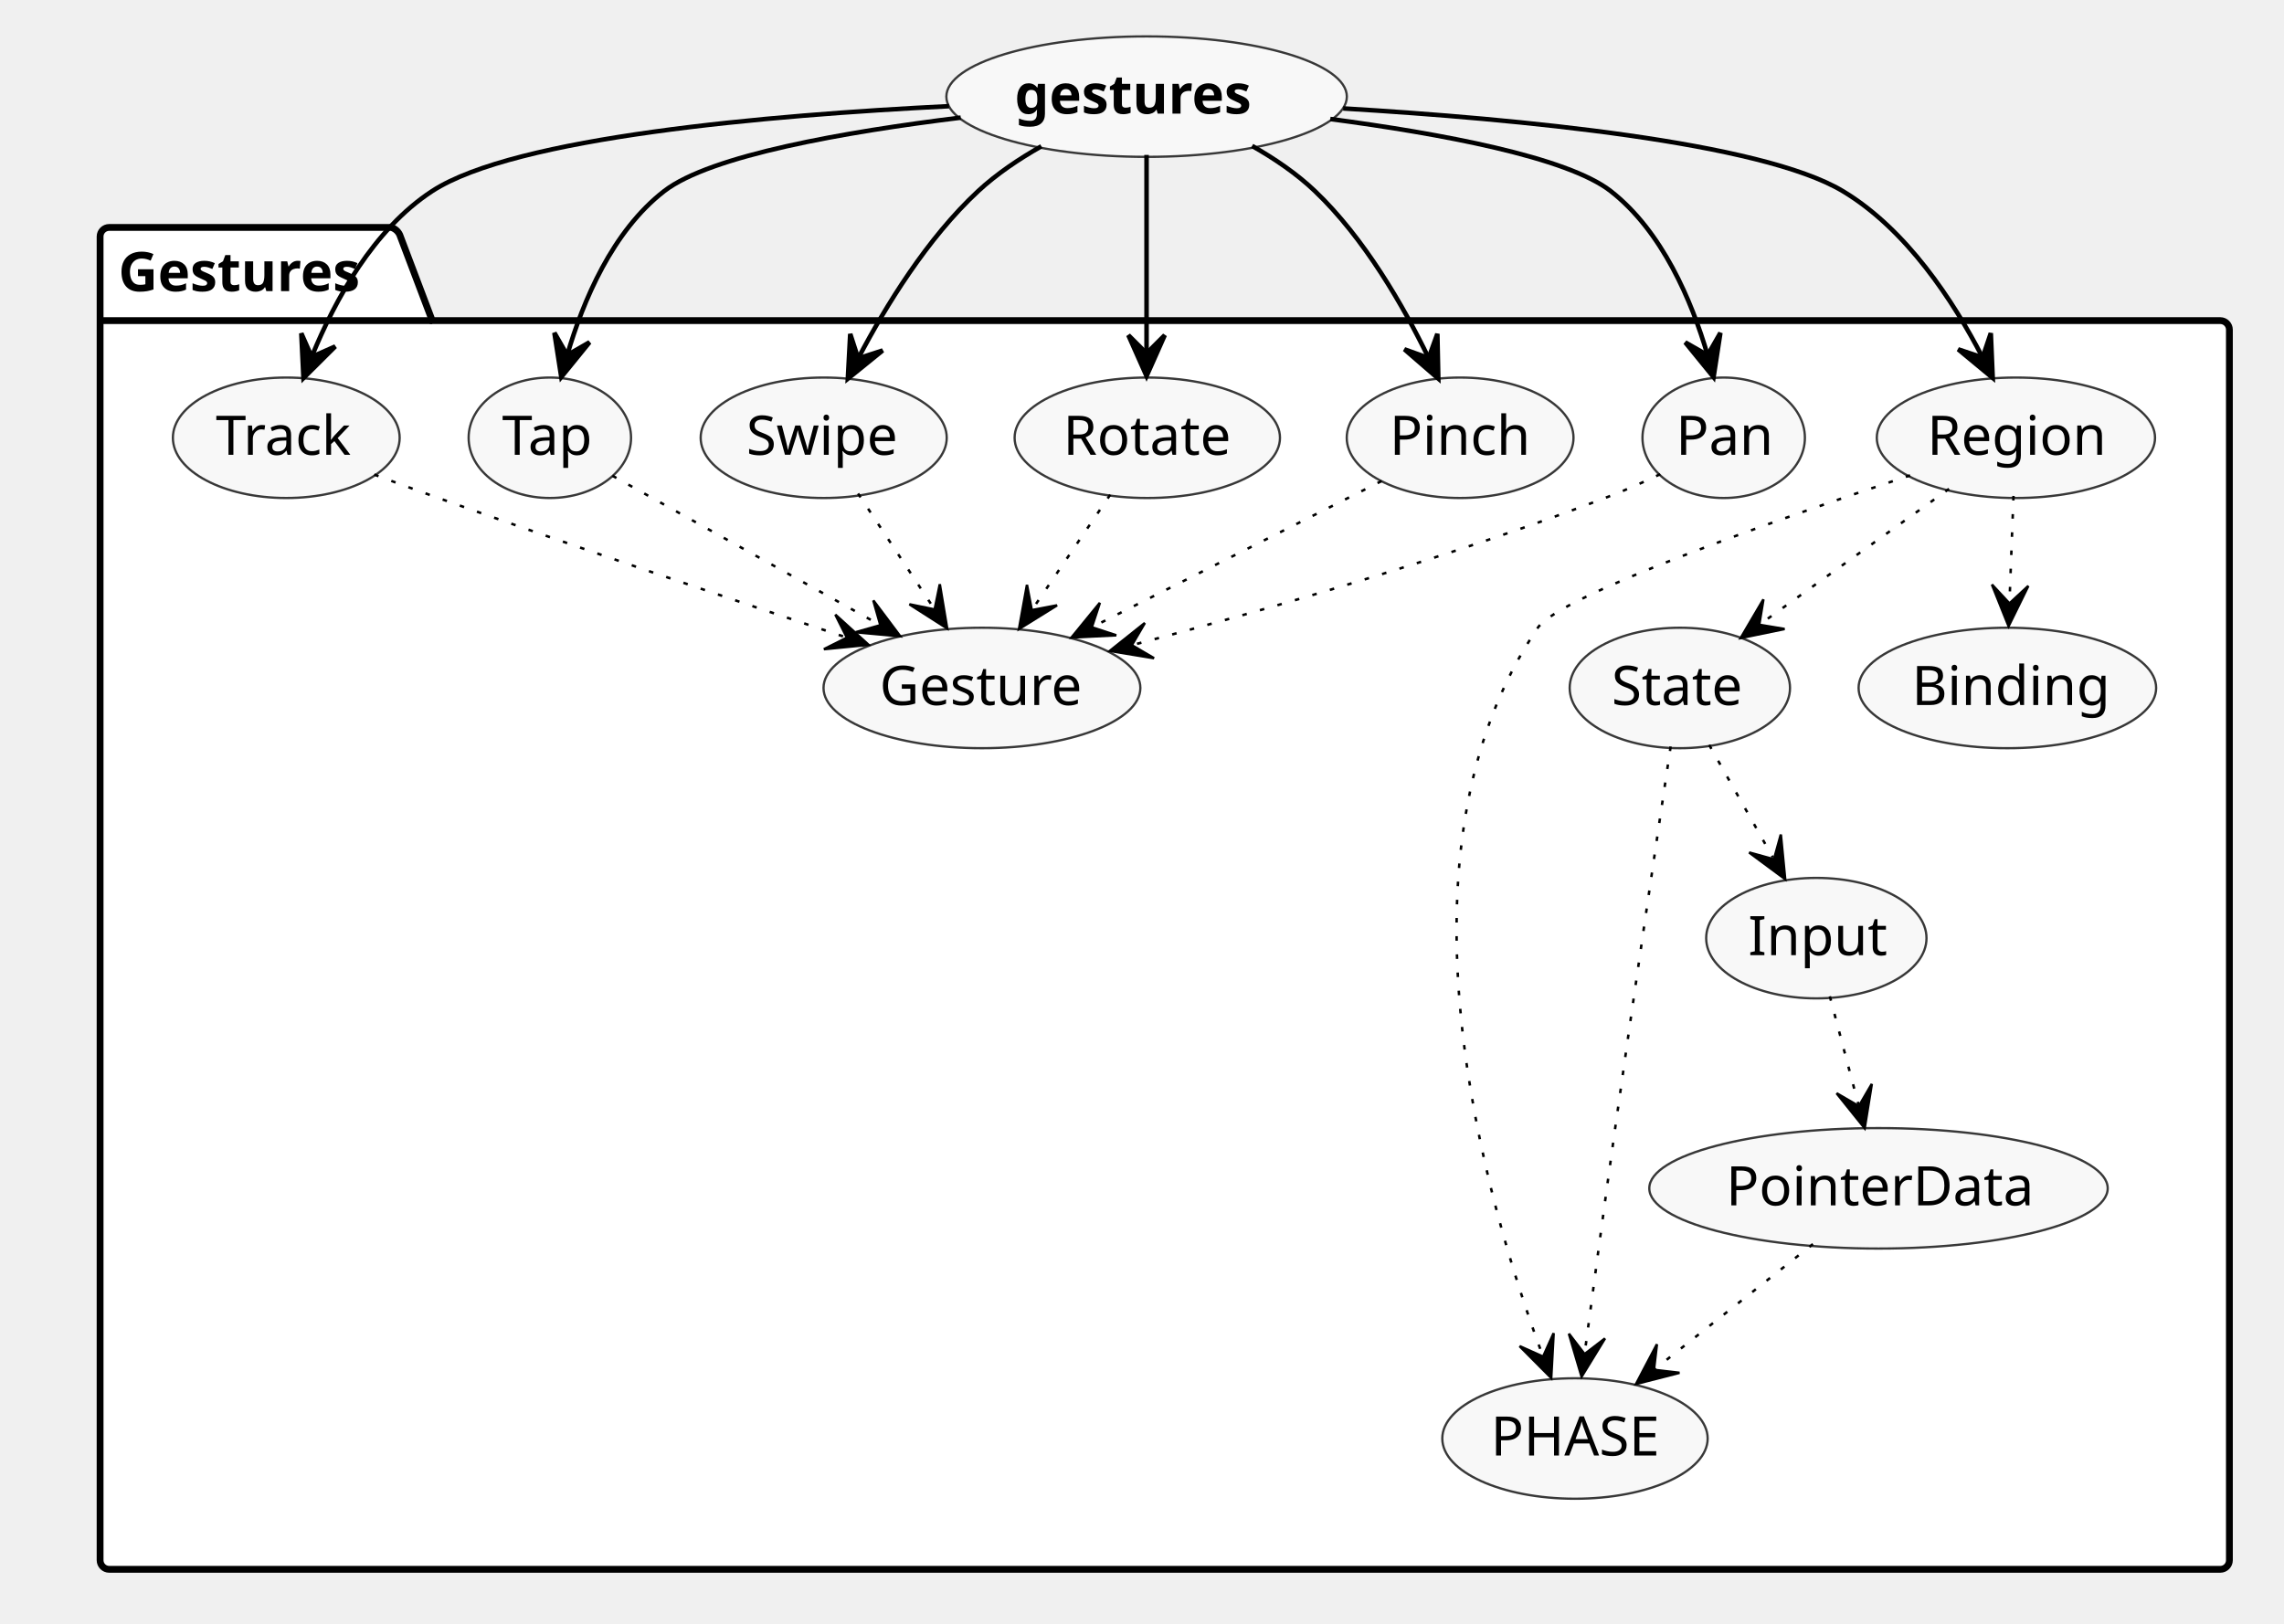
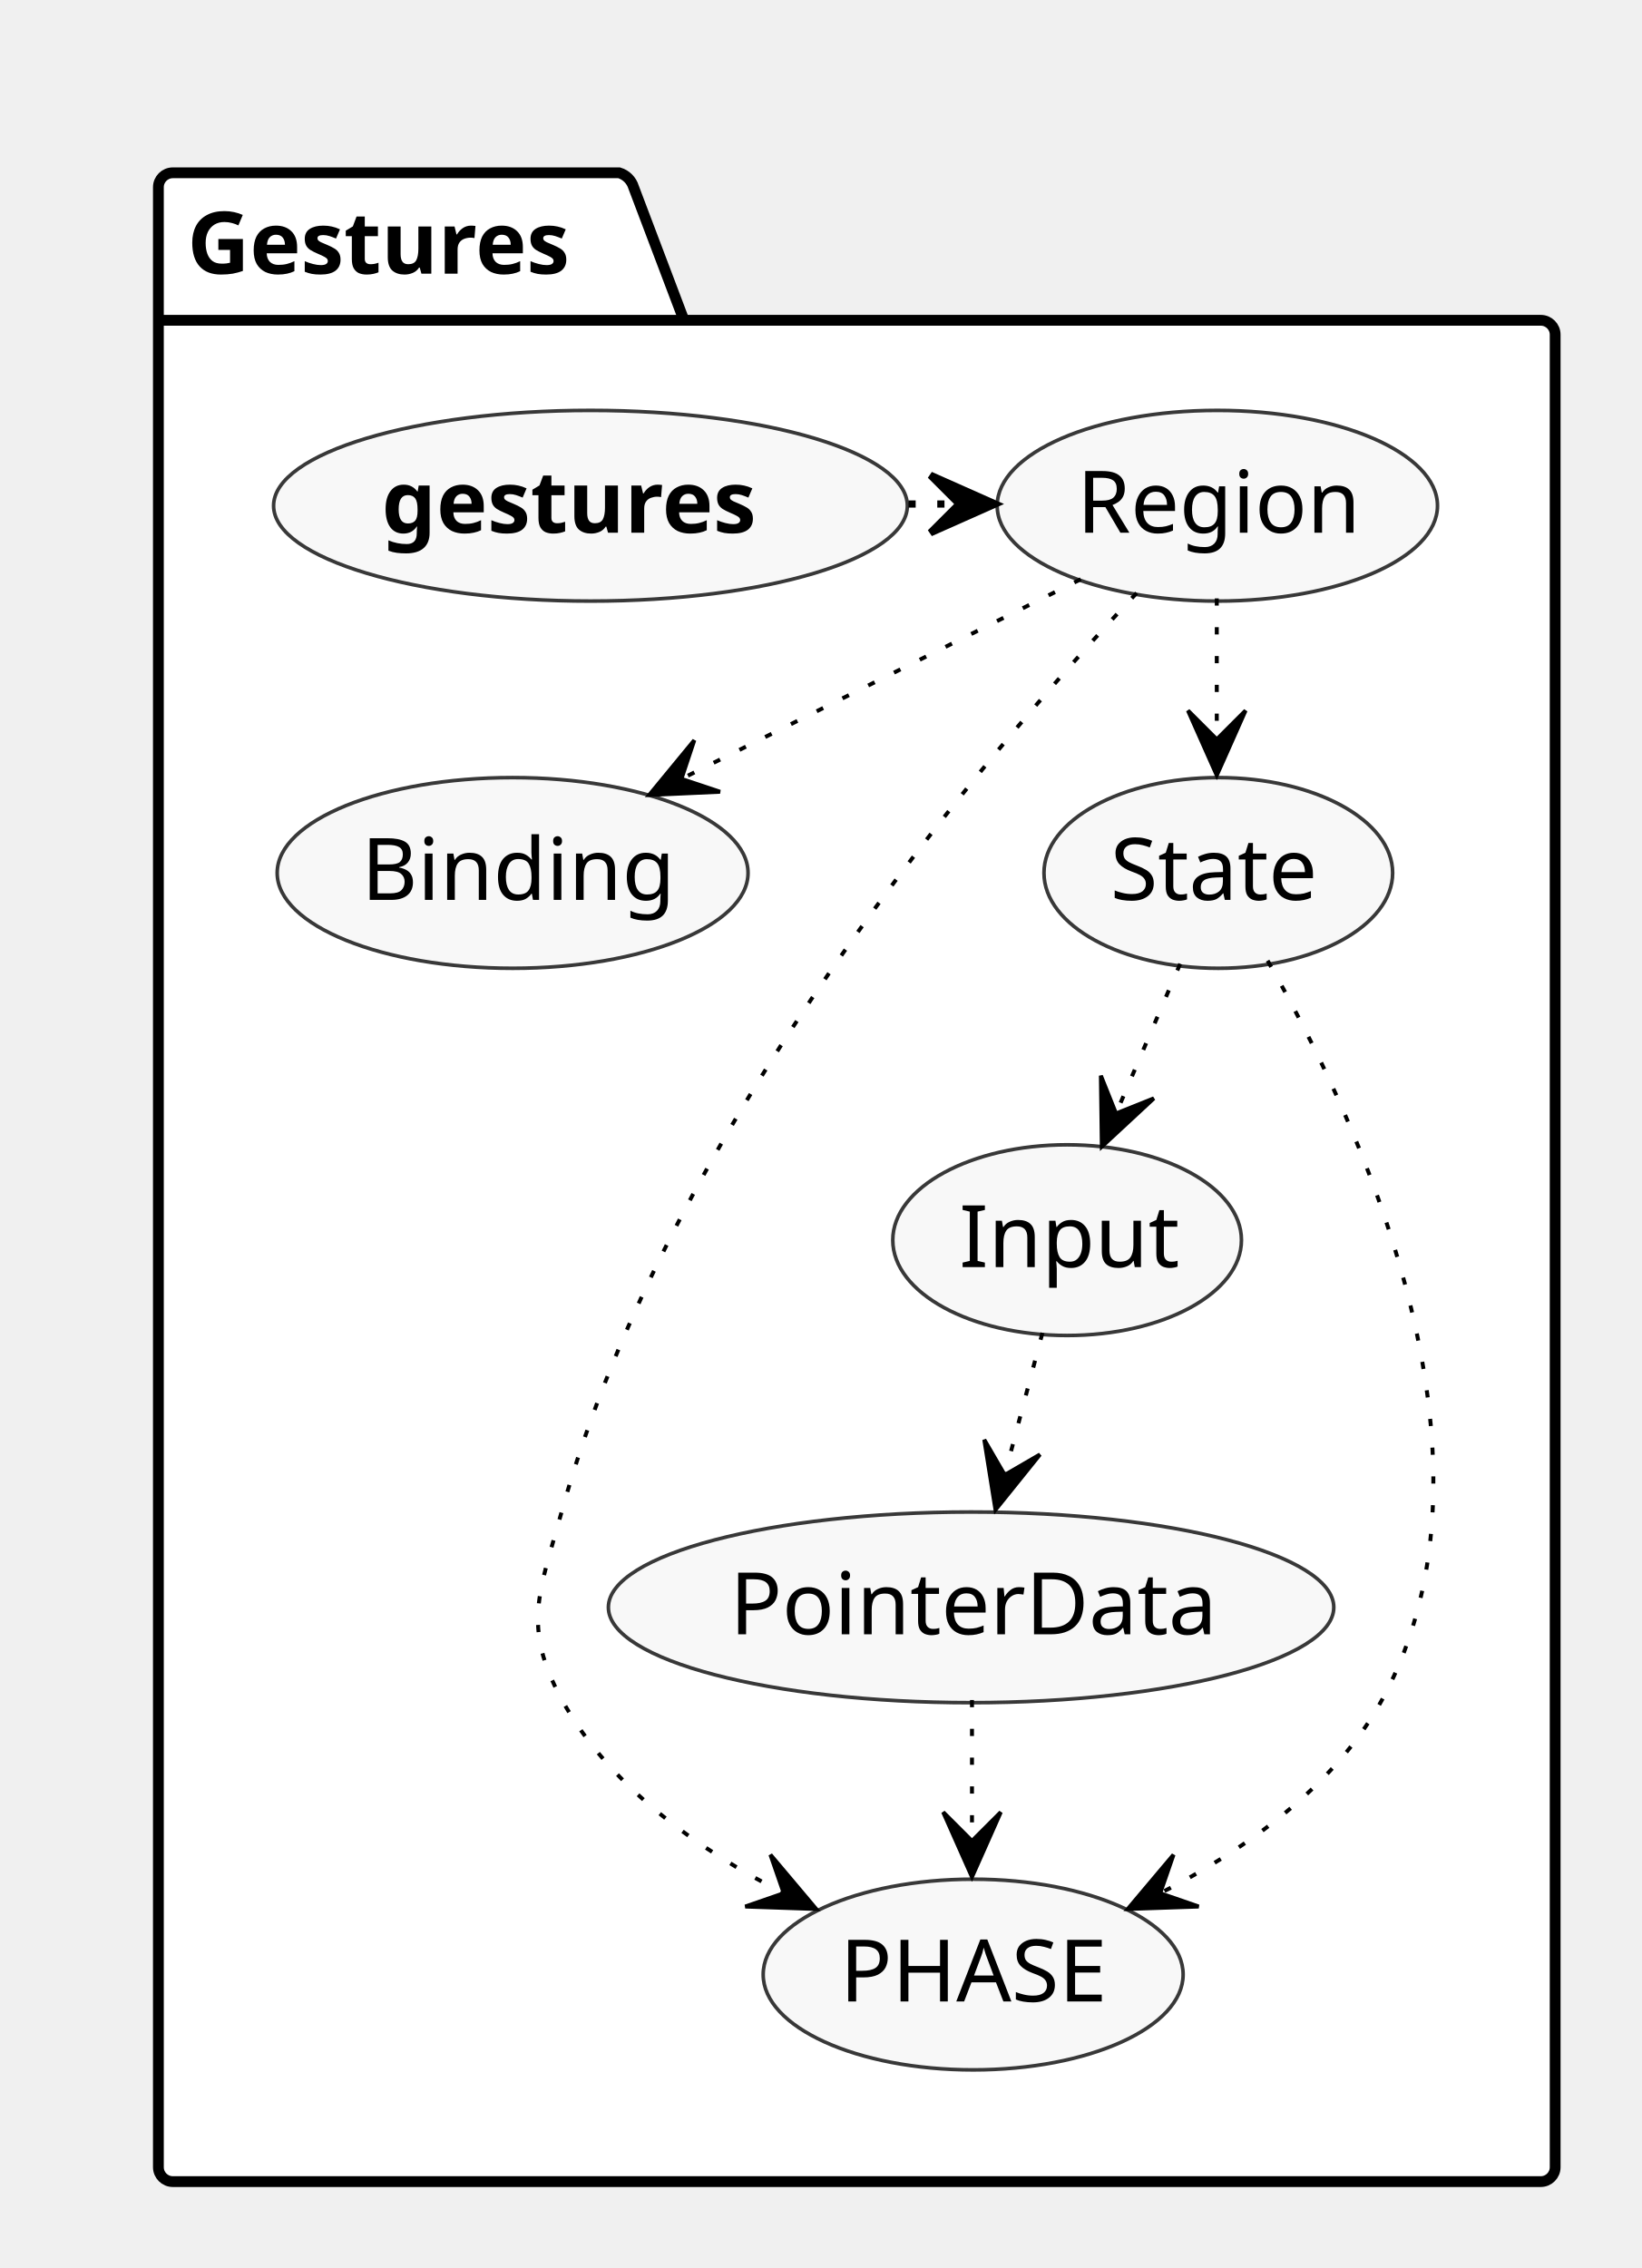
- <svg xmlns="http://www.w3.org/2000/svg" contentScriptType="application/ecmascript" contentStyleType="text/css" height="357px" preserveAspectRatio="none" style="width:502px;height:357px;" version="1.1" viewBox="0 0 502 357" width="502px" zoomAndPan="magnify">
+ <svg xmlns="http://www.w3.org/2000/svg" contentScriptType="application/ecmascript" contentStyleType="text/css" height="315px" preserveAspectRatio="none" style="width:228px;height:315px;" version="1.1" viewBox="0 0 228 315" width="228px" zoomAndPan="magnify">
  <defs />
  <g>
-     <path d="M24,50 L86,50 A3,3 0 0 1 88,52 L95,70.484 L488,70.484 A2,2 0 0 1 490,72.484 L490,343 A2,2 0 0 1 488,345 L24,345 A2,2 0 0 1 22,343 L22,52 A2,2 0 0 1 24,50 " fill="#FFFFFF" style="stroke: #000000; stroke-width: 1.5;" />
-     <line style="stroke: #000000; stroke-width: 1.5;" x1="22" x2="95" y1="70.484" y2="70.484" />
-     <text fill="#000000" font-family="Tahoma, sans-serif" font-size="12" font-weight="bold" lengthAdjust="spacingAndGlyphs" textLength="60" x="26" y="64.006">Gestures</text>
-     <ellipse cx="441.199" cy="151.242" fill="#F8F8F8" rx="32.699" ry="13.242" style="stroke: #383838; stroke-width: 0.5;" />
-     <text fill="#000000" font-family="Tahoma, sans-serif" font-size="12" lengthAdjust="spacingAndGlyphs" textLength="42" x="420.199" y="154.984">Binding</text>
-     <ellipse cx="215.82" cy="151.242" fill="#F8F8F8" rx="34.82" ry="13.242" style="stroke: #383838; stroke-width: 0.5;" />
-     <text fill="#000000" font-family="Tahoma, sans-serif" font-size="12" lengthAdjust="spacingAndGlyphs" textLength="45" x="193.32" y="154.984">Gesture</text>
-     <ellipse cx="399.213" cy="206.242" fill="#F8F8F8" rx="24.213" ry="13.242" style="stroke: #383838; stroke-width: 0.5;" />
-     <text fill="#000000" font-family="Tahoma, sans-serif" font-size="12" lengthAdjust="spacingAndGlyphs" textLength="30" x="384.213" y="209.984">Input</text>
-     <ellipse cx="378.849" cy="96.242" fill="#F8F8F8" rx="17.849" ry="13.242" style="stroke: #383838; stroke-width: 0.5;" />
-     <text fill="#000000" font-family="Tahoma, sans-serif" font-size="12" lengthAdjust="spacingAndGlyphs" textLength="21" x="368.349" y="99.984">Pan</text>
-     <ellipse cx="346.163" cy="316.242" fill="#F8F8F8" rx="29.163" ry="13.242" style="stroke: #383838; stroke-width: 0.5;" />
-     <text fill="#000000" font-family="Tahoma, sans-serif" font-size="12" lengthAdjust="spacingAndGlyphs" textLength="37" x="327.663" y="319.984">PHASE</text>
-     <ellipse cx="320.92" cy="96.242" fill="#F8F8F8" rx="24.92" ry="13.242" style="stroke: #383838; stroke-width: 0.5;" />
-     <text fill="#000000" font-family="Tahoma, sans-serif" font-size="12" lengthAdjust="spacingAndGlyphs" textLength="31" x="305.42" y="99.984">Pinch</text>
-     <ellipse cx="412.876" cy="261.242" fill="#F8F8F8" rx="50.376" ry="13.242" style="stroke: #383838; stroke-width: 0.5;" />
-     <text fill="#000000" font-family="Tahoma, sans-serif" font-size="12" lengthAdjust="spacingAndGlyphs" textLength="67" x="379.376" y="264.984">PointerData</text>
-     <ellipse cx="443.077" cy="96.242" fill="#F8F8F8" rx="30.577" ry="13.242" style="stroke: #383838; stroke-width: 0.5;" />
-     <text fill="#000000" font-family="Tahoma, sans-serif" font-size="12" lengthAdjust="spacingAndGlyphs" textLength="39" x="423.577" y="99.984">Region</text>
-     <ellipse cx="252.163" cy="96.242" fill="#F8F8F8" rx="29.163" ry="13.242" style="stroke: #383838; stroke-width: 0.5;" />
-     <text fill="#000000" font-family="Tahoma, sans-serif" font-size="12" lengthAdjust="spacingAndGlyphs" textLength="37" x="233.663" y="99.984">Rotate</text>
-     <ellipse cx="369.213" cy="151.242" fill="#F8F8F8" rx="24.213" ry="13.242" style="stroke: #383838; stroke-width: 0.5;" />
-     <text fill="#000000" font-family="Tahoma, sans-serif" font-size="12" lengthAdjust="spacingAndGlyphs" textLength="30" x="354.213" y="154.984">State</text>
-     <ellipse cx="181.042" cy="96.242" fill="#F8F8F8" rx="27.042" ry="13.242" style="stroke: #383838; stroke-width: 0.5;" />
-     <text fill="#000000" font-family="Tahoma, sans-serif" font-size="12" lengthAdjust="spacingAndGlyphs" textLength="34" x="164.042" y="99.984">Swipe</text>
-     <ellipse cx="120.849" cy="96.242" fill="#F8F8F8" rx="17.849" ry="13.242" style="stroke: #383838; stroke-width: 0.5;" />
-     <text fill="#000000" font-family="Tahoma, sans-serif" font-size="12" lengthAdjust="spacingAndGlyphs" textLength="21" x="110.349" y="99.984">Tap</text>
-     <ellipse cx="62.92" cy="96.242" fill="#F8F8F8" rx="24.92" ry="13.242" style="stroke: #383838; stroke-width: 0.5;" />
-     <text fill="#000000" font-family="Tahoma, sans-serif" font-size="12" lengthAdjust="spacingAndGlyphs" textLength="31" x="47.42" y="99.984">Track</text>
-     <ellipse cx="252.012" cy="21.242" fill="#F8F8F8" rx="44.012" ry="13.242" style="stroke: #383838; stroke-width: 0.5;" />
-     <text fill="#000000" font-family="Tahoma, sans-serif" font-size="12" font-weight="bold" lengthAdjust="spacingAndGlyphs" textLength="58" x="223.012" y="24.984">gestures</text>
-     <path d="M292.381,26.163 C316.551,29.362 344.391,34.514 354,42 C365.376,50.863 371.819,66.16 375.304,78.049 " fill="none" id="&lt;b&gt;gestures&lt;/b&gt;-Pan" style="stroke: #000000; stroke-width: 1.0;" />
-     <polygon fill="#000000" points="376.622,82.907,378.125,73.173,375.312,78.082,370.404,75.269,376.622,82.907" style="stroke: #000000; stroke-width: 1.0;" />
-     <path d="M275.196,32.079 C280.091,34.852 284.984,38.17 289,42 C299.891,52.384 308.44,67.261 313.952,78.612 " fill="none" id="&lt;b&gt;gestures&lt;/b&gt;-Pinch" style="stroke: #000000; stroke-width: 1.0;" />
-     <polygon fill="#000000" points="316.126,83.237,315.918,73.39,313.999,78.712,308.678,76.793,316.126,83.237" style="stroke: #000000; stroke-width: 1.0;" />
-     <path d="M295.221,23.836 C333.839,26.157 387.014,31.234 405,42 C419.065,50.419 429.375,66.267 435.679,78.449 " fill="none" id="&lt;b&gt;gestures&lt;/b&gt;-Region" style="stroke: #000000; stroke-width: 1.0;" />
-     <polygon fill="#000000" points="437.977,83.08,437.559,73.24,435.754,78.601,430.393,76.797,437.977,83.08" style="stroke: #000000; stroke-width: 1.0;" />
-     <path d="M252,34.054 C252,45.924 252,64.176 252,77.613 " fill="none" id="&lt;b&gt;gestures&lt;/b&gt;-Rotate" style="stroke: #000000; stroke-width: 1.0;" />
-     <polygon fill="#000000" points="252,82.684,256,73.684,252,77.684,248,73.684,252,82.684" style="stroke: #000000; stroke-width: 1.0;" />
-     <path d="M228.88,32.16 C223.982,34.929 219.068,38.225 215,42 C203.781,52.41 194.664,67.285 188.706,78.628 " fill="none" id="&lt;b&gt;gestures&lt;/b&gt;-Swipe" style="stroke: #000000; stroke-width: 1.0;" />
-     <polygon fill="#000000" points="186.348,83.249,194,77.048,188.619,78.795,186.873,73.414,186.348,83.249" style="stroke: #000000; stroke-width: 1.0;" />
-     <path d="M211.159,25.86 C185.792,28.976 156.148,34.152 146,42 C134.592,50.822 128.153,66.124 124.677,78.025 " fill="none" id="&lt;b&gt;gestures&lt;/b&gt;-Tap" style="stroke: #000000; stroke-width: 1.0;" />
-     <polygon fill="#000000" points="123.363,82.888,129.572,75.243,124.667,78.061,121.849,73.156,123.363,82.888" style="stroke: #000000; stroke-width: 1.0;" />
-     <path d="M208.59,23.342 C168.732,25.313 113.191,30.156 95,42 C82.074,50.416 73.585,66.05 68.619,78.166 " fill="none" id="&lt;b&gt;gestures&lt;/b&gt;-Track" style="stroke: #000000; stroke-width: 1.0;" />
-     <polygon fill="#000000" points="66.704,83.112,73.685,76.164,68.51,78.449,66.225,73.275,66.704,83.112" style="stroke: #000000; stroke-width: 1.0;" />
-     <path d="M402.177,219.027 C404.038,226.074 406.42,235.091 408.476,242.872 " fill="none" id="Input-PointerData" style="stroke: #000000; stroke-width: 0.55; stroke-dasharray: 1.0,3.0;" />
-     <polygon fill="#000000" points="409.836,248.021,411.404,238.298,408.559,243.187,403.67,240.341,409.836,248.021" style="stroke: #000000; stroke-width: 0.55;" />
-     <path d="M364.894,104.251 C361.382,105.922 357.593,107.614 354,109 C318.876,122.549 277.311,134.348 249.043,141.765 " fill="none" id="Pan-Gesture" style="stroke: #000000; stroke-width: 0.55; stroke-dasharray: 1.0,3.0;" />
-     <polygon fill="#000000" points="243.924,143.099,253.642,144.699,248.762,141.838,251.624,136.958,243.924,143.099" style="stroke: #000000; stroke-width: 0.55;" />
-     <path d="M303.661,105.752 C286.371,114.479 259.663,127.96 240.27,137.749 " fill="none" id="Pinch-Gesture" style="stroke: #000000; stroke-width: 0.55; stroke-dasharray: 1.0,3.0;" />
-     <polygon fill="#000000" points="235.507,140.153,245.344,139.667,239.97,137.899,241.738,132.526,235.507,140.153" style="stroke: #000000; stroke-width: 0.55;" />
-     <path d="M398.462,273.5 C388.269,281.563 374.584,292.389 363.747,300.962 " fill="none" id="PointerData-PHASE" style="stroke: #000000; stroke-width: 0.55; stroke-dasharray: 1.0,3.0;" />
-     <polygon fill="#000000" points="359.596,304.245,369.136,301.799,363.518,301.143,364.174,295.524,359.596,304.245" style="stroke: #000000; stroke-width: 0.55;" />
-     <path d="M442.546,109.027 C442.284,115.975 441.95,124.838 441.659,132.542 " fill="none" id="Region-Binding" style="stroke: #000000; stroke-width: 0.55; stroke-dasharray: 1.0,3.0;" />
-     <polygon fill="#000000" points="441.466,137.653,445.803,128.81,441.655,132.657,437.808,128.508,441.466,137.653" style="stroke: #000000; stroke-width: 0.55;" />
-     <path d="M419.819,104.509 C390.393,114.272 342.843,130.91 338,138 C304.239,187.427 326.425,263.98 339.012,297.863 " fill="none" id="Region-PHASE" style="stroke: #000000; stroke-width: 0.55; stroke-dasharray: 1.0,3.0;" />
-     <polygon fill="#000000" points="340.939,302.924,341.474,293.09,339.159,298.252,333.998,295.937,340.939,302.924" style="stroke: #000000; stroke-width: 0.55;" />
-     <path d="M428.38,107.471 C416.422,116.036 399.467,128.179 386.735,137.298 " fill="none" id="Region-State" style="stroke: #000000; stroke-width: 0.55; stroke-dasharray: 1.0,3.0;" />
-     <polygon fill="#000000" points="382.592,140.265,392.238,138.277,386.657,137.354,387.58,131.773,382.592,140.265" style="stroke: #000000; stroke-width: 0.55;" />
-     <path d="M244.01,108.762 C238.977,116.173 232.412,125.838 226.903,133.949 " fill="none" id="Rotate-Gesture" style="stroke: #000000; stroke-width: 0.55; stroke-dasharray: 1.0,3.0;" />
-     <polygon fill="#000000" points="223.967,138.27,232.333,133.074,226.777,134.134,225.716,128.578,223.967,138.27" style="stroke: #000000; stroke-width: 0.55;" />
-     <path d="M375.658,163.762 C379.775,171.036 385.121,180.481 389.658,188.497 " fill="none" id="State-Input" style="stroke: #000000; stroke-width: 0.55; stroke-dasharray: 1.0,3.0;" />
-     <polygon fill="#000000" points="392.361,193.27,391.409,183.467,389.898,188.919,384.447,187.408,392.361,193.27" style="stroke: #000000; stroke-width: 0.55;" />
-     <path d="M367.188,164.117 C364.476,182.32 359.229,217.809 355,248 C352.643,264.828 350.073,284.051 348.285,297.579 " fill="none" id="State-PHASE" style="stroke: #000000; stroke-width: 0.55; stroke-dasharray: 1.0,3.0;" />
-     <polygon fill="#000000" points="347.617,302.646,352.76,294.246,348.271,297.688,344.828,293.2,347.617,302.646" style="stroke: #000000; stroke-width: 0.55;" />
-     <path d="M188.594,108.5 C193.48,115.898 199.901,125.622 205.3,133.797 " fill="none" id="Swipe-Gesture" style="stroke: #000000; stroke-width: 0.55; stroke-dasharray: 1.0,3.0;" />
-     <polygon fill="#000000" points="208.178,138.155,206.559,128.44,205.424,133.982,199.882,132.847,208.178,138.155" style="stroke: #000000; stroke-width: 0.55;" />
-     <path d="M134.611,104.594 C149.935,113.143 175.079,127.17 193.37,137.375 " fill="none" id="Tap-Gesture" style="stroke: #000000; stroke-width: 0.55; stroke-dasharray: 1.0,3.0;" />
-     <polygon fill="#000000" points="197.862,139.881,191.951,132.003,193.496,137.445,188.054,138.989,197.862,139.881" style="stroke: #000000; stroke-width: 0.55;" />
-     <path d="M82.254,104.334 C86.446,105.899 90.865,107.524 95,109 C125.943,120.041 161.588,132.032 186.134,140.177 " fill="none" id="Track-Gesture" style="stroke: #000000; stroke-width: 0.55; stroke-dasharray: 1.0,3.0;" />
-     <polygon fill="#000000" points="190.891,141.753,183.606,135.125,186.145,140.18,181.09,142.719,190.891,141.753" style="stroke: #000000; stroke-width: 0.55;" />
+     <path d="M24,24 L86,24 A3,3 0 0 1 88,26 L95,44.484 L214,44.484 A2,2 0 0 1 216,46.484 L216,301 A2,2 0 0 1 214,303 L24,303 A2,2 0 0 1 22,301 L22,26 A2,2 0 0 1 24,24 " fill="#FFFFFF" style="stroke: #000000; stroke-width: 1.5;" />
+     <line style="stroke: #000000; stroke-width: 1.5;" x1="22" x2="95" y1="44.484" y2="44.484" />
+     <text fill="#000000" font-family="Tahoma, sans-serif" font-size="12" font-weight="bold" lengthAdjust="spacingAndGlyphs" textLength="60" x="26" y="38.006">Gestures</text>
+     <ellipse cx="71.198" cy="121.242" fill="#F8F8F8" rx="32.699" ry="13.242" style="stroke: #383838; stroke-width: 0.5;" />
+     <text fill="#000000" font-family="Tahoma, sans-serif" font-size="12" lengthAdjust="spacingAndGlyphs" textLength="42" x="50.199" y="124.984">Binding</text>
+     <ellipse cx="82.012" cy="70.242" fill="#F8F8F8" rx="44.012" ry="13.242" style="stroke: #383838; stroke-width: 0.5;" />
+     <text fill="#000000" font-family="Tahoma, sans-serif" font-size="12" font-weight="bold" lengthAdjust="spacingAndGlyphs" textLength="58" x="53.012" y="73.984">gestures</text>
+     <ellipse cx="148.213" cy="172.242" fill="#F8F8F8" rx="24.213" ry="13.242" style="stroke: #383838; stroke-width: 0.5;" />
+     <text fill="#000000" font-family="Tahoma, sans-serif" font-size="12" lengthAdjust="spacingAndGlyphs" textLength="30" x="133.213" y="175.984">Input</text>
+     <ellipse cx="135.163" cy="274.242" fill="#F8F8F8" rx="29.163" ry="13.242" style="stroke: #383838; stroke-width: 0.5;" />
+     <text fill="#000000" font-family="Tahoma, sans-serif" font-size="12" lengthAdjust="spacingAndGlyphs" textLength="37" x="116.663" y="277.984">PHASE</text>
+     <ellipse cx="134.876" cy="223.242" fill="#F8F8F8" rx="50.376" ry="13.242" style="stroke: #383838; stroke-width: 0.5;" />
+     <text fill="#000000" font-family="Tahoma, sans-serif" font-size="12" lengthAdjust="spacingAndGlyphs" textLength="67" x="101.376" y="226.984">PointerData</text>
+     <ellipse cx="169.077" cy="70.242" fill="#F8F8F8" rx="30.577" ry="13.242" style="stroke: #383838; stroke-width: 0.5;" />
+     <text fill="#000000" font-family="Tahoma, sans-serif" font-size="12" lengthAdjust="spacingAndGlyphs" textLength="39" x="149.577" y="73.984">Region</text>
+     <ellipse cx="169.213" cy="121.242" fill="#F8F8F8" rx="24.213" ry="13.242" style="stroke: #383838; stroke-width: 0.5;" />
+     <text fill="#000000" font-family="Tahoma, sans-serif" font-size="12" lengthAdjust="spacingAndGlyphs" textLength="30" x="154.213" y="124.984">State</text>
+     <path d="M126.18,70 C128.438,70 130.696,70 132.954,70 " fill="none" id="&lt;b&gt;gestures&lt;/b&gt;-Region" style="stroke: #000000; stroke-width: 1.0; stroke-dasharray: 1.0,3.0;" />
+     <polygon fill="#000000" points="138.223,70,129.223,66,133.223,70,129.223,74,138.223,70" style="stroke: #000000; stroke-width: 1.0;" />
+     <path d="M144.787,185.112 C143.236,190.958 141.346,198.079 139.643,204.501 " fill="none" id="Input-PointerData" style="stroke: #000000; stroke-width: 0.55; stroke-dasharray: 1.0,3.0;" />
+     <polygon fill="#000000" points="138.267,209.687,144.442,202.014,139.55,204.854,136.71,199.962,138.267,209.687" style="stroke: #000000; stroke-width: 0.55;" />
+     <path d="M135,236.112 C135,241.958 135,249.079 135,255.501 " fill="none" id="PointerData-PHASE" style="stroke: #000000; stroke-width: 0.55; stroke-dasharray: 1.0,3.0;" />
+     <polygon fill="#000000" points="135,260.687,139,251.687,135,255.687,131,251.687,135,260.687" style="stroke: #000000; stroke-width: 0.55;" />
+     <path d="M150.105,80.448 C134.344,88.328 111.799,99.6 94.807,108.097 " fill="none" id="Region-Binding" style="stroke: #000000; stroke-width: 0.55; stroke-dasharray: 1.0,3.0;" />
+     <polygon fill="#000000" points="90.172,110.414,100.01,109.966,94.644,108.178,96.432,102.811,90.172,110.414" style="stroke: #000000; stroke-width: 0.55;" />
+     <path d="M157.872,82.362 C137.017,104.586 92.821,156.341 78,210 C74.924,221.138 72.485,225.845 78,236 C84.611,248.173 97.148,256.963 108.785,262.913 " fill="none" id="Region-PHASE" style="stroke: #000000; stroke-width: 0.55; stroke-dasharray: 1.0,3.0;" />
+     <polygon fill="#000000" points="113.355,265.133,107.009,257.601,108.858,262.947,103.512,264.797,113.355,265.133" style="stroke: #000000; stroke-width: 0.55;" />
+     <path d="M169,83.112 C169,88.958 169,96.079 169,102.501 " fill="none" id="Region-State" style="stroke: #000000; stroke-width: 0.55; stroke-dasharray: 1.0,3.0;" />
+     <polygon fill="#000000" points="169,107.687,173,98.687,169,102.687,165,98.687,169,107.687" style="stroke: #000000; stroke-width: 0.55;" />
+     <path d="M163.916,133.862 C161.285,140.001 158.03,147.598 155.149,154.318 " fill="none" id="State-Input" style="stroke: #000000; stroke-width: 0.55; stroke-dasharray: 1.0,3.0;" />
+     <polygon fill="#000000" points="153.037,159.248,160.258,152.55,155.006,154.652,152.904,149.4,153.037,159.248" style="stroke: #000000; stroke-width: 0.55;" />
+     <path d="M176.063,133.425 C188.313,154.842 210.501,201.934 192,236 C185.389,248.173 172.852,256.963 161.215,262.913 " fill="none" id="State-PHASE" style="stroke: #000000; stroke-width: 0.55; stroke-dasharray: 1.0,3.0;" />
+     <polygon fill="#000000" points="156.645,265.133,166.488,264.797,161.142,262.947,162.991,257.601,156.645,265.133" style="stroke: #000000; stroke-width: 0.55;" />
  </g>
</svg>
